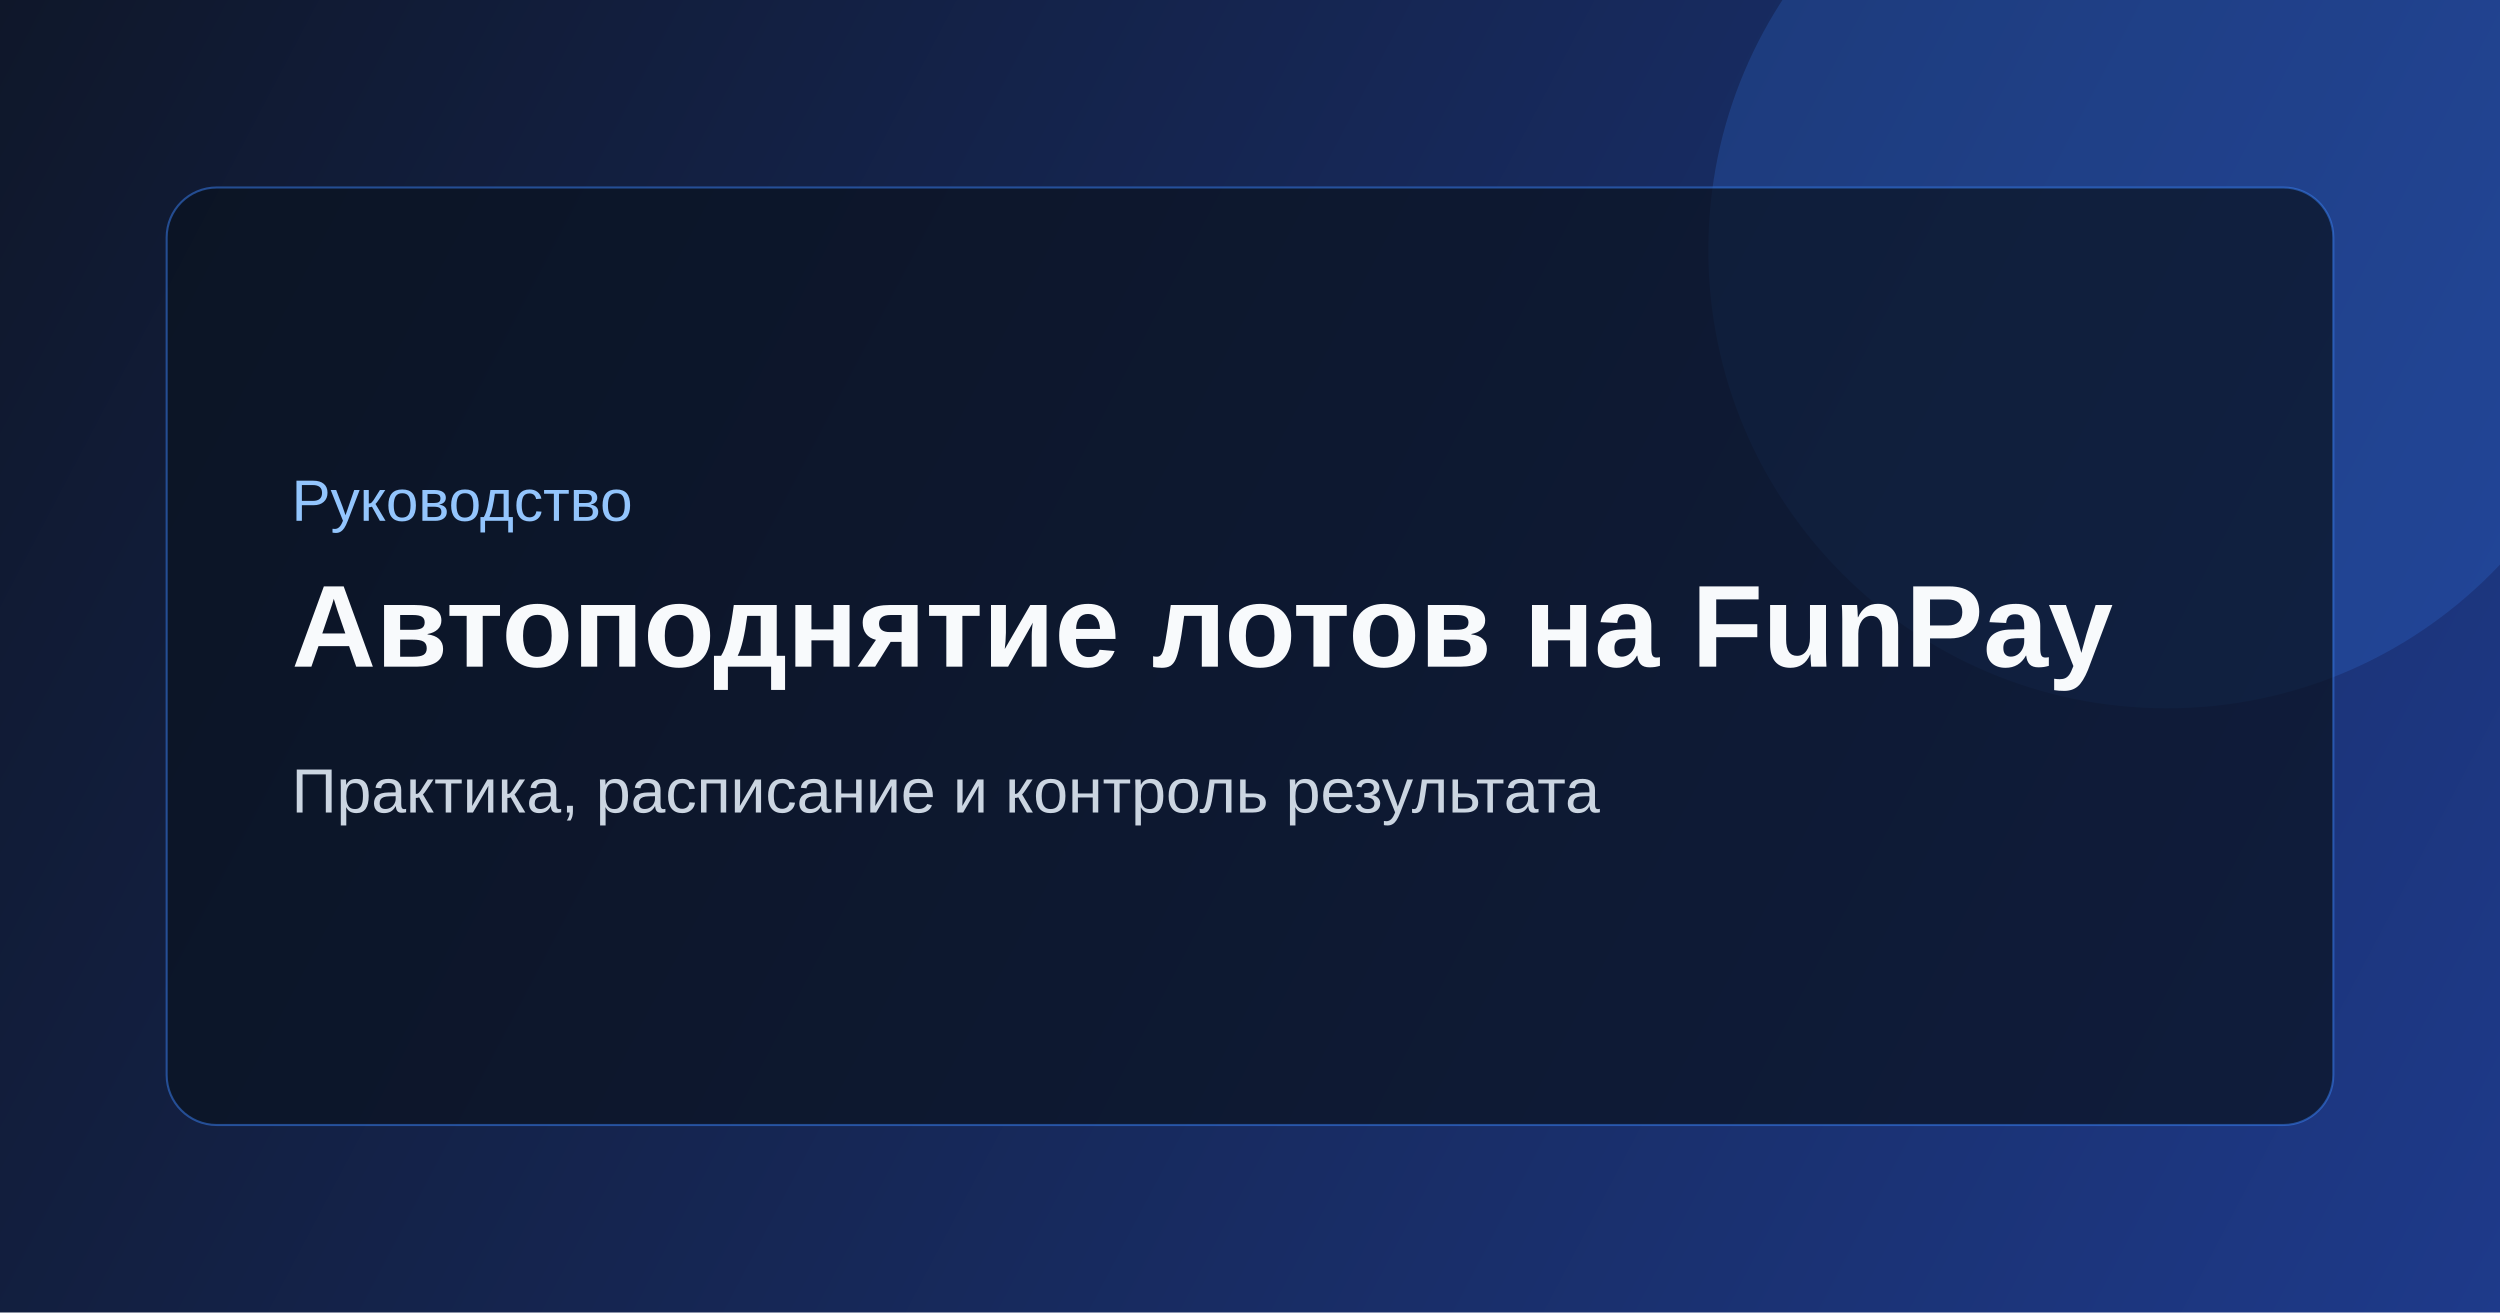
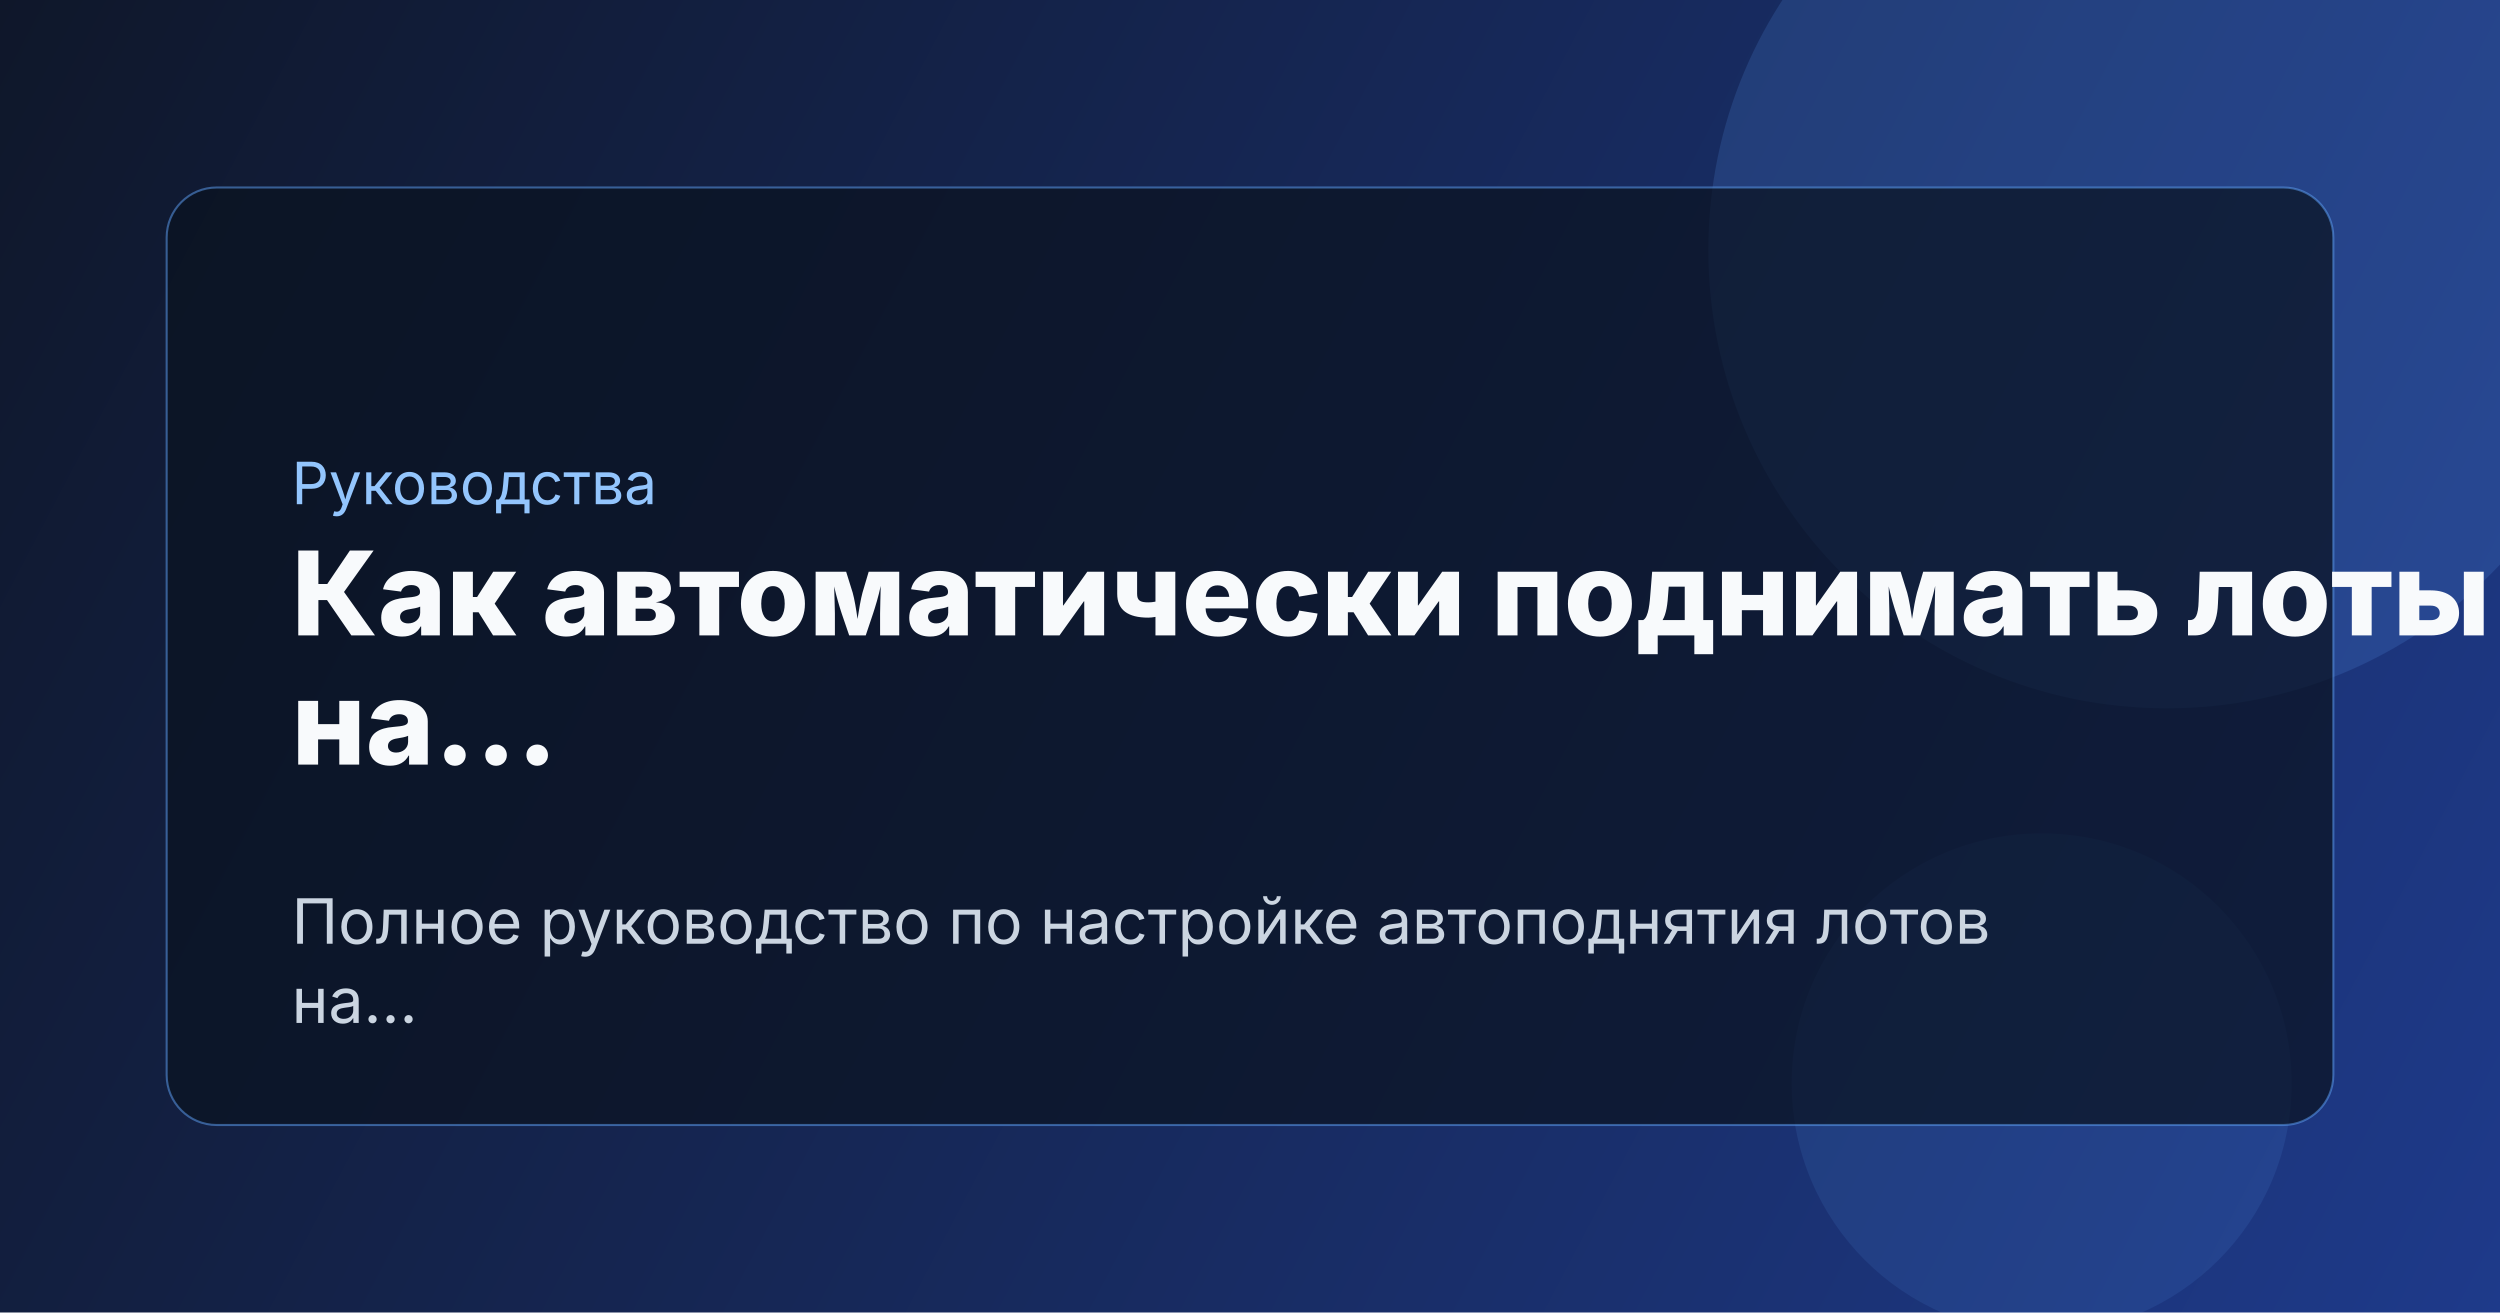
<svg xmlns="http://www.w3.org/2000/svg" width="1200" height="630" viewBox="0 0 1200 630">
  <defs>
-     <linearGradient id="g1" x1="0" y1="0" x2="1200" y2="630" gradientUnits="userSpaceOnUse">
+     <linearGradient id="g" x1="0" y1="0" x2="1200" y2="630" gradientUnits="userSpaceOnUse">
      <stop stop-color="#0F172A" />
      <stop offset="1" stop-color="#1E3A8A" />
    </linearGradient>
  </defs>
-   <rect width="1200" height="630" fill="url(#g1)" />
-   <circle cx="1040" cy="120" r="220" fill="#3B82F6" fill-opacity="0.2" />
-   <rect x="80" y="90" width="1040" height="450" rx="24" fill="#0B1220" fill-opacity="0.72" stroke="#3B82F6" stroke-opacity="0.5" />
-   <text x="140" y="250" fill="#93C5FD" font-family="Manrope, Arial" font-size="28">Руководство</text>
-   <text x="140" y="320" fill="#F8FAFC" font-family="Manrope, Arial" font-size="56" font-weight="700">Автоподнятие лотов на FunPay</text>
-   <text x="140" y="390" fill="#CBD5E1" font-family="Manrope, Arial" font-size="30">Практика, расписание и контроль результата</text>
+   <rect width="1200" height="630" fill="url(#g)" />
+   <circle cx="1040" cy="120" r="220" fill="#60A5FA" fill-opacity="0.16" />
+   <circle cx="980" cy="520" r="120" fill="#60A5FA" fill-opacity="0.11" />
+   <rect x="80" y="90" width="1040" height="450" rx="24" fill="#0B1220" fill-opacity="0.72" stroke="#60A5FA" stroke-opacity="0.5" />
+   <text x="140" y="242" fill="#93C5FD" font-family="Inter, Manrope, Arial" font-size="28">Руководства</text>
+   <text x="140" y="305" fill="#F8FAFC" font-family="Inter, Manrope, Arial" font-size="56" font-weight="800">Как автоматически поднимать лоты</text>
+   <text x="140" y="367" fill="#F8FAFC" font-family="Inter, Manrope, Arial" font-size="56" font-weight="800">на...</text>
+   <text x="140" y="453" fill="#CBD5E1" font-family="Inter, Manrope, Arial" font-size="30">Полное руководство по настройке автоподнятия лотов</text>
+   <text x="140" y="491" fill="#CBD5E1" font-family="Inter, Manrope, Arial" font-size="30">на...</text>
</svg>
